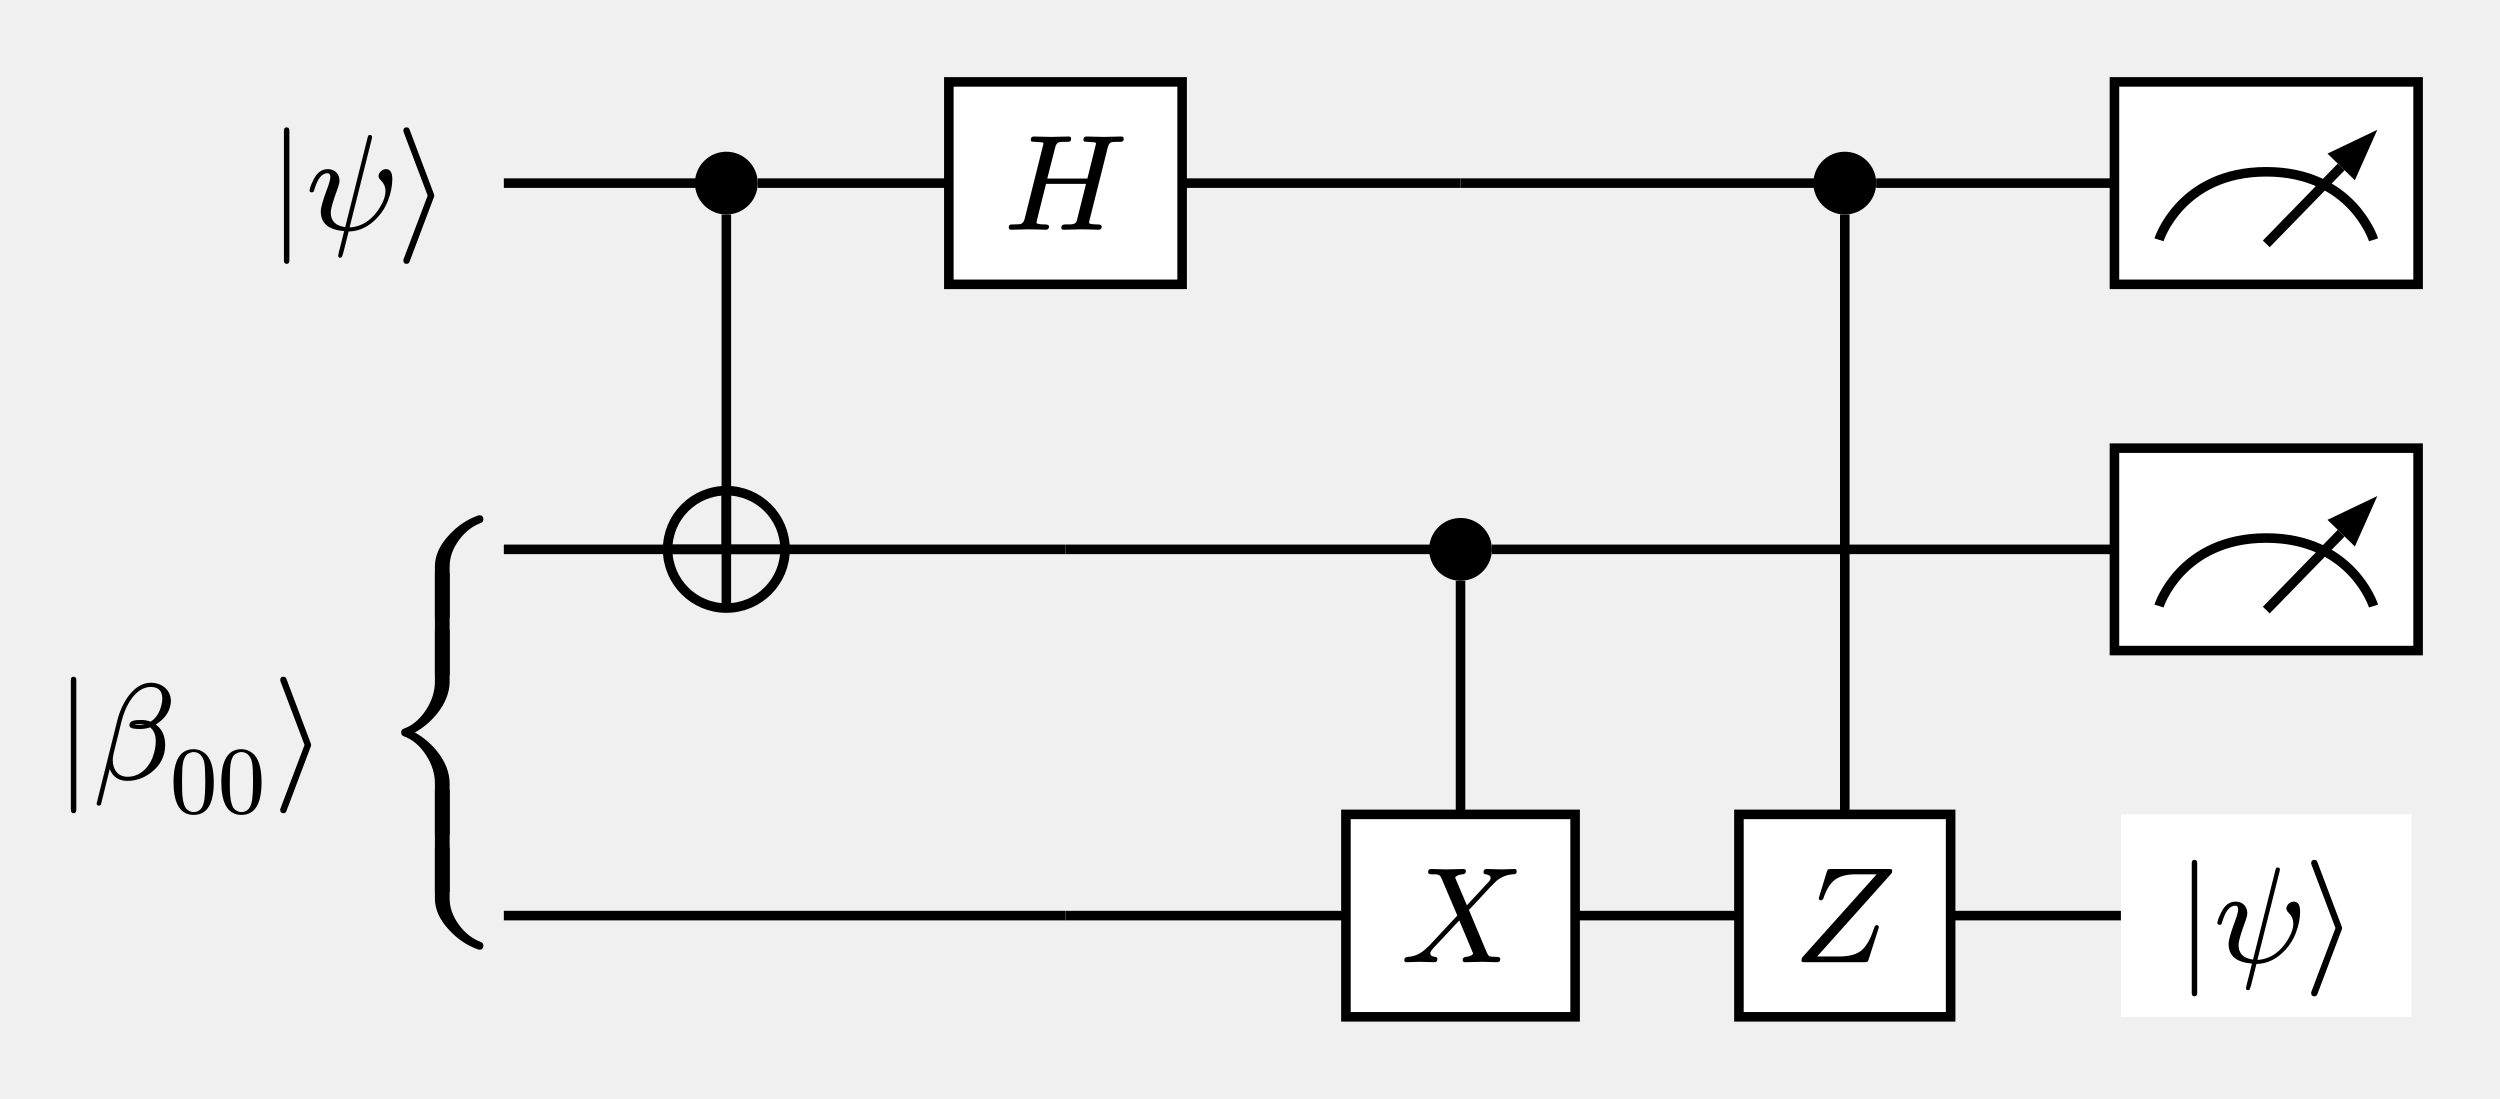
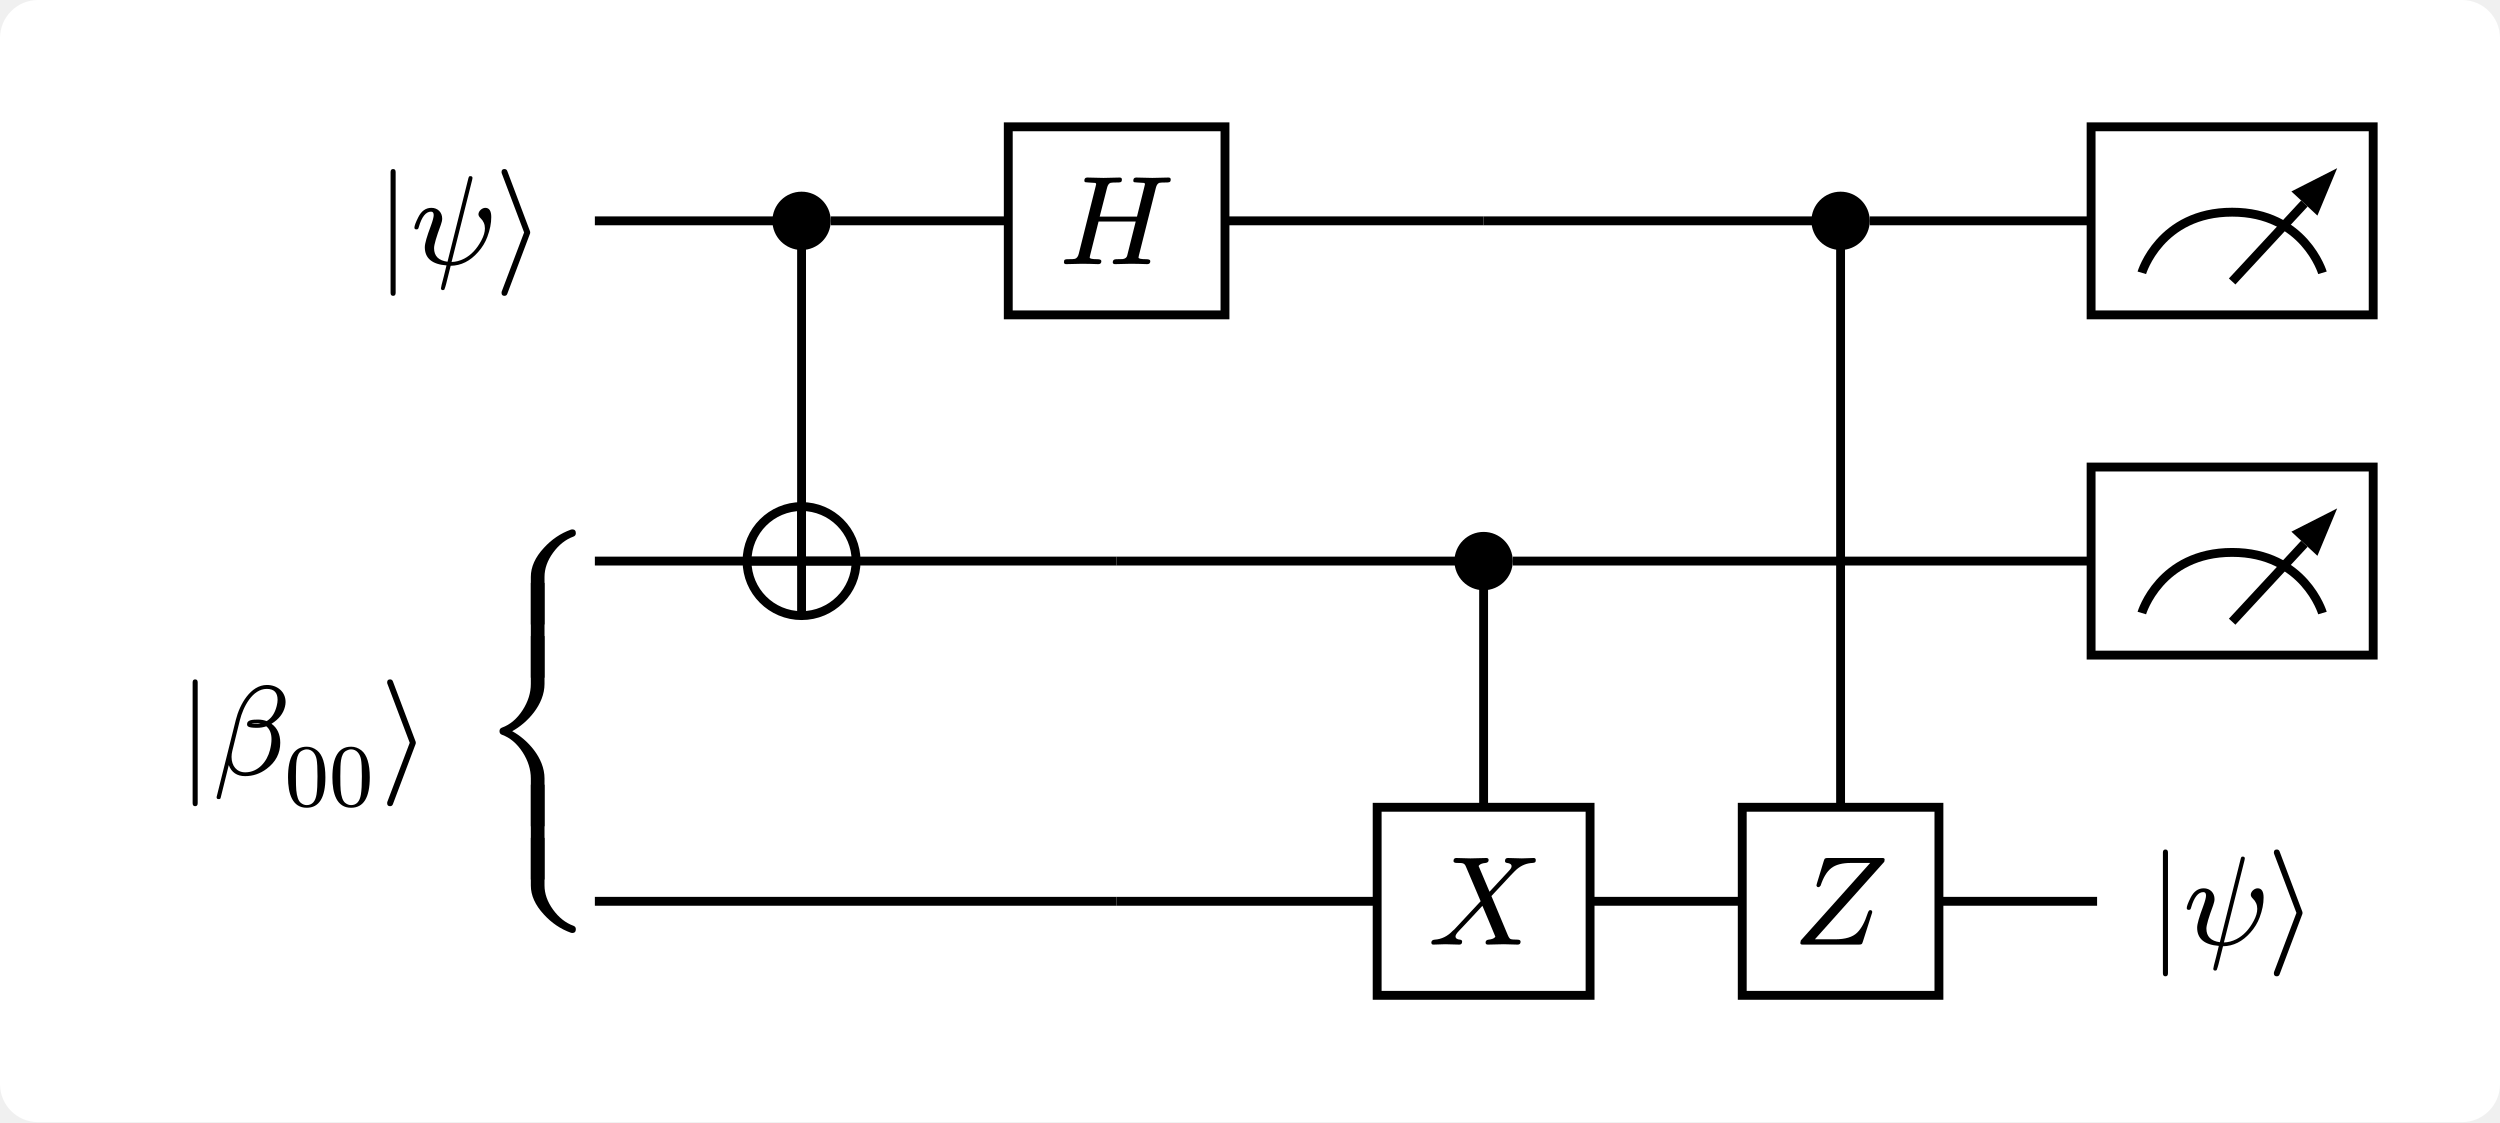
- <svg xmlns="http://www.w3.org/2000/svg" xmlns:xlink="http://www.w3.org/1999/xlink" version="1.1" width="183.145pt" height="80.49pt" viewBox="0 0 183.145 80.49">
-   <defs>
-     <path id="font_0_93" d="M.139-.25C.152-.25 .159-.242 .159-.226V.726C.159 .742 .152 .75 .139 .75 .126 .75 .119 .742 .119 .726V-.226C.119-.242 .126-.25 .139-.25Z" />
-     <path id="font_0_3373" d="M.534 .393C.534 .384 .539 .374 .55 .363 .573 .341 .585 .314 .585 .282 .585 .254 .576 .222 .557 .187 .522 .12 .476 .072 .421 .043 .388 .027 .355 .018 .322 .017L.484 .663C.486 .672 .487 .677 .487 .679 .487 .689 .482 .694 .471 .694 .466 .694 .463 .693 .46 .691 .456 .683 .454 .677 .453 .671L.29 .019C.219 .029 .184 .064 .184 .126 .184 .154 .202 .215 .237 .309 .244 .329 .248 .346 .248 .359 .248 .409 .213 .444 .163 .444 .118 .444 .084 .419 .059 .369 .039 .329 .029 .302 .029 .288 .029 .279 .034 .274 .045 .274 .058 .274 .06 .28 .064 .294 .087 .374 .119 .414 .16 .414 .174 .414 .181 .405 .181 .387 .181 .371 .174 .343 .159 .303 .127 .219 .111 .162 .111 .134 .111 .047 .168-.001 .282-.01 .274-.045 .267-.074 .261-.096 .246-.153 .238-.185 .238-.192 .241-.2 .242-.205 .255-.205L.265-.201C.271-.185 .276-.17 .279-.157L.315-.013C.397-.011 .469 .025 .531 .095 .564 .132 .588 .172 .604 .215 .625 .271 .635 .323 .635 .371 .635 .42 .619 .444 .588 .444 .562 .444 .534 .419 .534 .393Z" />
-     <path id="font_0_1701" d="M.278 .242C.279 .244 .279 .247 .279 .25 .279 .253 .279 .256 .278 .258L.098 .735C.094 .745 .087 .75 .076 .75 .061 .75 .053 .742 .053 .726 .053 .723 .053 .72 .054 .718L.231 .25 .054-.217C.053-.219 .053-.222 .053-.226 .053-.242 .061-.25 .076-.25 .087-.25 .094-.245 .098-.235L.278 .242Z" />
-     <path id="font_0_2671" d="M.881 .668C.881 .678 .875 .683 .863 .683L.736 .68 .609 .683C.593 .683 .586 .674 .586 .659 .586 .651 .589 .647 .594 .646 .604 .644 .612 .644 .617 .644 .648 .642 .665 .641 .67 .64 .675 .639 .678 .636 .678 .631 .677 .628 .676 .622 .674 .613L.615 .375H.321L.379 .602C.384 .623 .393 .636 .406 .641 .413 .643 .43 .644 .458 .644 .485 .644 .496 .644 .496 .668 .496 .678 .49 .683 .478 .683L.351 .68 .223 .683C.207 .683 .2 .674 .2 .659 .2 .651 .203 .647 .209 .646 .219 .644 .227 .644 .232 .644 .263 .642 .28 .641 .285 .64 .29 .639 .293 .636 .293 .631 .293 .629 .292 .623 .289 .613L.156 .082C.151 .06 .141 .047 .126 .042 .119 .04 .101 .039 .07 .039 .048 .039 .039 .037 .039 .015 .039 .005 .045 0 .057 0L.183 .003 .246 .002C.257 .002 .299 0 .31 0 .326 0 .334 .008 .334 .024 .334 .034 .323 .039 .302 .039 .262 .039 .242 .043 .242 .052 .242 .052 .243 .055 .245 .068L.312 .336H.605L.538 .068C.535 .053 .523 .043 .503 .04 .498 .039 .481 .039 .452 .039 .433 .039 .424 .031 .424 .015 .424 .005 .43 0 .442 0L.568 .003 .631 .002C.641 .002 .683 0 .696 0 .712 0 .72 .008 .72 .024 .72 .034 .709 .039 .688 .039 .647 .039 .627 .043 .627 .052 .627 .052 .628 .055 .63 .068L.764 .602C.769 .623 .778 .636 .791 .641 .797 .643 .814 .644 .843 .644 .869 .644 .881 .644 .881 .668Z" />
-     <path id="font_0_1260" d="M.723 0C.742 0 .752 .01 .752 .03 .752 .043 .746 .052 .733 .057 .671 .08 .617 .122 .572 .184 .527 .246 .505 .31 .505 .375V.75H.397V.375C.397 .296 .431 .22 .5 .146 .561 .079 .632 .031 .713 .002 .717 .001 .72 0 .723 0Z" />
-     <path id="font_0_5755" d="M.397 0H.505V.748H.397V0Z" />
-     <path id="font_0_1259" d="M.25 .75C.368 .814 .505 .959 .505 1.123V1.5H.397V1.123C.397 1.052 .376 .984 .333 .917 .288 .848 .234 .801 .169 .778 .156 .773 .15 .764 .15 .75 .15 .736 .156 .727 .169 .722 .234 .699 .288 .652 .333 .583 .376 .516 .397 .448 .397 .377V0H.505V.377C.505 .541 .368 .686 .25 .75Z" />
-     <path id="font_0_1258" d="M.733 .693C.746 .698 .752 .707 .752 .72 .752 .74 .742 .75 .723 .75 .72 .75 .717 .749 .713 .748 .632 .719 .561 .671 .5 .604 .431 .53 .397 .454 .397 .375V0H.505V.375C.505 .44 .527 .504 .572 .566 .617 .628 .671 .67 .733 .693Z" />
-     <path id="font_0_3351" d="M.427 .706C.298 .706 .212 .552 .182 .432L.03-.178C.03-.188 .035-.194 .044-.194H.049C.056-.194 .061-.19 .062-.184L.126 .074C.148 .016 .191-.013 .255-.013 .317-.013 .374 .007 .425 .045 .496 .098 .532 .167 .532 .25 .532 .316 .509 .366 .463 .4 .52 .435 .556 .48 .569 .534 .572 .547 .574 .559 .574 .571 .574 .654 .507 .706 .427 .706M.306 .398C.311 .401 .329 .403 .358 .403 .365 .403 .371 .402 .378 .401 .368 .398 .359 .397 .35 .397H.332C.321 .397 .312 .398 .306 .398M.148 .138C.148 .154 .15 .17 .154 .186L.213 .426C.24 .533 .312 .675 .426 .675 .483 .675 .511 .646 .511 .589 .511 .575 .509 .558 .504 .54 .49 .484 .464 .444 .425 .421 .403 .429 .381 .433 .359 .433 .315 .433 .27 .431 .27 .395 .27 .388 .273 .382 .278 .378 .287 .371 .31 .367 .349 .367 .374 .367 .399 .371 .422 .379 .449 .357 .463 .324 .463 .278 .463 .252 .459 .224 .451 .193 .428 .103 .36 .017 .256 .017 .188 .017 .148 .068 .148 .138Z" />
-     <path id="font_0_17" d="M.249-.022C.39-.022 .46 .092 .46 .32 .46 .473 .428 .575 .365 .625 .33 .652 .291 .666 .25 .666 .109 .666 .039 .551 .039 .32 .039 .136 .088-.022 .249-.022M.361 .524C.368 .489 .371 .425 .371 .332 .371 .24 .367 .172 .36 .128 .347 .048 .31 .008 .249 .008 .226 .008 .203 .016 .182 .034 .155 .056 .139 .104 .132 .176 .129 .2 .128 .252 .128 .332 .128 .419 .131 .48 .136 .513 .145 .568 .163 .603 .191 .618 .213 .63 .232 .636 .249 .636 .314 .636 .35 .583 .361 .524Z" />
-     <path id="font_0_2687" d="M.834 .683C.817 .683 .758 .68 .741 .68 .721 .68 .651 .683 .631 .683 .616 .683 .608 .675 .608 .659 .608 .65 .613 .645 .624 .644 .648 .641 .66 .632 .66 .618 .66 .608 .654 .597 .642 .585L.486 .417C.457 .484 .429 .552 .4 .62 .401 .622 .402 .624 .405 .626 .414 .636 .431 .642 .455 .644 .471 .646 .479 .653 .479 .667 .479 .677 .473 .683 .46 .683 .436 .683 .359 .68 .335 .68 .314 .68 .245 .683 .224 .683 .209 .683 .202 .675 .202 .659 .202 .649 .211 .644 .229 .644 .274 .644 .288 .644 .3 .615L.416 .342 .208 .119C.205 .116 .201 .112 .196 .109 .155 .066 .108 .042 .053 .039 .036 .038 .027 .029 .027 .014 .03 .005 .031 0 .044 0 .061 0 .12 .003 .137 .003 .158 .003 .227 0 .248 0 .263 0 .27 .008 .27 .024 .27 .033 .265 .038 .254 .039 .23 .041 .218 .05 .218 .065 .218 .075 .227 .089 .244 .107 .306 .173 .369 .239 .43 .306 .464 .225 .499 .145 .532 .063 .531 .061 .53 .059 .527 .056 .518 .047 .502 .042 .478 .039 .463 .037 .455 .029 .455 .016 .455 .005 .461 0 .474 0L.599 .003C.62 .003 .69 0 .708 0 .723 0 .731 .008 .731 .023 .731 .033 .724 .038 .709 .039 .678 .039 .658 .041 .651 .044 .644 .048 .636 .06 .628 .08L.501 .383C.569 .455 .62 .509 .653 .546 .677 .571 .693 .587 .702 .595 .739 .625 .78 .642 .825 .644 .846 .645 .851 .65 .851 .669 .848 .677 .847 .683 .834 .683Z" />
-     <path id="font_0_2689" d="M.72 .653C.722 .662 .723 .668 .723 .67 .723 .678 .718 .683 .707 .683H.277C.252 .683 .249 .68 .243 .66L.189 .483C.187 .477 .186 .472 .185 .467 .188 .458 .19 .453 .201 .453 .206 .453 .212 .457 .218 .465 .239 .53 .267 .576 .302 .603 .337 .63 .389 .644 .457 .644H.609L.062 .033 .058 .013C.058 .004 .064 0 .075 0H.516C.542 0 .545 .002 .551 .023L.621 .242C.622 .246 .625 .252 .625 .257 .625 .267 .619 .272 .608 .272 .601 .272 .594 .263 .588 .244 .566 .176 .539 .126 .506 .094 .471 .059 .413 .042 .333 .042H.173L.72 .653Z" />
+ <svg xmlns="http://www.w3.org/2000/svg" xmlns:xlink="http://www.w3.org/1999/xlink" class="typst-doc" viewBox="0 0 197.145 88.49" width="197.145" height="88.49">
+   <g>
+     <g transform="translate(-0 -0)">
+       <path class="typst-shape" fill="#ffffff" d="M 0.879 0.879 C 1.441 0.316 2.204 0 3 0 L 194.145 0 C 195.802 0 197.145 1.343 197.145 3 L 197.145 85.49 C 197.145 87.147 195.802 88.49 194.145 88.49 L 3 88.49 C 1.343 88.49 0 87.147 0 85.49 L 0 3 C 0 2.204 0.316 1.441 0.879 0.879 Z " />
+     </g>
+     <g transform="translate(46.91 10)">
+       <g class="typst-group">
+         <g>
+           <g transform="translate(16.3 7.415)">
+             <path class="typst-shape" fill="none" stroke="#000000" stroke-width="0.7" stroke-linecap="butt" stroke-linejoin="miter" stroke-miterlimit="4" d="M 0 0 L 0 26.83 " />
+           </g>
+           <g transform="translate(0 7.415)">
+             <path class="typst-shape" fill="none" stroke="#000000" stroke-width="0.7" stroke-linecap="butt" stroke-linejoin="miter" stroke-miterlimit="4" d="M 0 0 L 16.3 0 " />
+           </g>
+           <g transform="translate(18.6 7.415)">
+             <path class="typst-shape" fill="none" stroke="#000000" stroke-width="0.7" stroke-linecap="butt" stroke-linejoin="miter" stroke-miterlimit="4" d="M 0 0 L 22.545 0 " />
+           </g>
+           <g transform="translate(49.69 7.415)">
+             <path class="typst-shape" fill="none" stroke="#000000" stroke-width="0.7" stroke-linecap="butt" stroke-linejoin="miter" stroke-miterlimit="4" d="M 0 0 L 20.395 0 " />
+           </g>
+           <g transform="translate(98.235 7.415)">
+             <path class="typst-shape" fill="none" stroke="#000000" stroke-width="0.7" stroke-linecap="butt" stroke-linejoin="miter" stroke-miterlimit="4" d="M 0 0 L 0 53.66 " />
+           </g>
+           <g transform="translate(70.085 7.415)">
+             <path class="typst-shape" fill="none" stroke="#000000" stroke-width="0.7" stroke-linecap="butt" stroke-linejoin="miter" stroke-miterlimit="4" d="M 0 0 L 28.15 0 " />
+           </g>
+           <g transform="translate(100.535 7.415)">
+             <path class="typst-shape" fill="none" stroke="#000000" stroke-width="0.7" stroke-linecap="butt" stroke-linejoin="miter" stroke-miterlimit="4" d="M 0 0 L 28.578 0 " />
+           </g>
+           <g transform="translate(0 34.245)">
+             <path class="typst-shape" fill="none" stroke="#000000" stroke-width="0.7" stroke-linecap="butt" stroke-linejoin="miter" stroke-miterlimit="4" d="M 0 0 L 16.3 0 " />
+           </g>
+           <g transform="translate(16.3 34.245)">
+             <path class="typst-shape" fill="none" stroke="#000000" stroke-width="0.7" stroke-linecap="butt" stroke-linejoin="miter" stroke-miterlimit="4" d="M 0 0 L 24.845 0 " />
+           </g>
+           <g transform="translate(70.085 34.245)">
+             <path class="typst-shape" fill="none" stroke="#000000" stroke-width="0.7" stroke-linecap="butt" stroke-linejoin="miter" stroke-miterlimit="4" d="M 0 0 L 0 26.83 " />
+           </g>
+           <g transform="translate(41.145 34.245)">
+             <path class="typst-shape" fill="none" stroke="#000000" stroke-width="0.7" stroke-linecap="butt" stroke-linejoin="miter" stroke-miterlimit="4" d="M 0 0 L 28.94 0 " />
+           </g>
+           <g transform="translate(72.385 34.245)">
+             <path class="typst-shape" fill="none" stroke="#000000" stroke-width="0.7" stroke-linecap="butt" stroke-linejoin="miter" stroke-miterlimit="4" d="M 0 0 L 25.85 0 " />
+           </g>
+           <g transform="translate(98.235 34.245)">
+             <path class="typst-shape" fill="none" stroke="#000000" stroke-width="0.7" stroke-linecap="butt" stroke-linejoin="miter" stroke-miterlimit="4" d="M 0 0 L 30.878 0 " />
+           </g>
+           <g transform="translate(0 61.075)">
+             <path class="typst-shape" fill="none" stroke="#000000" stroke-width="0.7" stroke-linecap="butt" stroke-linejoin="miter" stroke-miterlimit="4" d="M 0 0 L 41.145 0 " />
+           </g>
+           <g transform="translate(41.145 61.075)">
+             <path class="typst-shape" fill="none" stroke="#000000" stroke-width="0.7" stroke-linecap="butt" stroke-linejoin="miter" stroke-miterlimit="4" d="M 0 0 L 28.94 0 " />
+           </g>
+           <g transform="translate(78.48 61.075)">
+             <path class="typst-shape" fill="none" stroke="#000000" stroke-width="0.7" stroke-linecap="butt" stroke-linejoin="miter" stroke-miterlimit="4" d="M 0 0 L 19.755 0 " />
+           </g>
+           <g transform="translate(105.99 61.075)">
+             <path class="typst-shape" fill="none" stroke="#000000" stroke-width="0.7" stroke-linecap="butt" stroke-linejoin="miter" stroke-miterlimit="4" d="M 0 0 L 23.122 0 " />
+           </g>
+           <g transform="translate(0 16.415)" />
+           <g transform="translate(-21.3 -0.0000000000000008881784)">
+             <g class="typst-group">
+               <g>
+                 <g transform="translate(4 4)" />
+                 <g transform="translate(4 3.33)" />
+                 <g transform="translate(4 3.33)" />
+                 <g transform="translate(4 10.83)">
+                   <g class="typst-text" transform="scale(0.01 -0.01)">
+                     <use xlink:href="#g0" x="0" fill="#000000" />
+                   </g>
+                 </g>
+                 <g transform="translate(6.78 3.89)" />
+                 <g transform="translate(6.78 10.83)">
+                   <g class="typst-text" transform="scale(0.01 -0.01)">
+                     <use xlink:href="#g1" x="0" fill="#000000" />
+                   </g>
+                 </g>
+                 <g transform="translate(13.41 3.33)" />
+                 <g transform="translate(13.41 10.83)">
+                   <g class="typst-text" transform="scale(0.01 -0.01)">
+                     <use xlink:href="#g2" x="0" fill="#000000" />
+                   </g>
+                 </g>
+                 <g transform="translate(17.3 10.83)" />
+               </g>
+             </g>
+           </g>
+           <g transform="translate(14 5.115)">
+             <path class="typst-shape" fill="#000000" d="M 0 2.3 C 0 1.031 1.031 0 2.3 0 C 3.569 0 4.6 1.031 4.6 2.3 C 4.6 3.569 3.569 4.6 2.3 4.6 C 1.031 4.6 0 3.569 0 2.3 " />
+           </g>
+           <g transform="translate(32.6 -0.0000000000000008881784)">
+             <path class="typst-shape" fill="#ffffff" stroke="#000000" stroke-width="0.7" stroke-linecap="butt" stroke-linejoin="miter" stroke-miterlimit="4" d="M 0 0 L 0 14.83 L 17.09 14.83 L 17.09 0 Z " />
+           </g>
+           <g transform="translate(36.6 4)" />
+           <g transform="translate(36.6 4)" />
+           <g transform="translate(36.6 10.83)">
+             <g class="typst-text" transform="scale(0.01 -0.01)">
+               <use xlink:href="#g3" x="0" fill="#000000" />
+             </g>
+           </g>
+           <g transform="translate(45.69 10.83)" />
+           <g transform="translate(95.935 5.115)">
+             <path class="typst-shape" fill="#000000" d="M 0 2.3 C 0 1.031 1.031 0 2.3 0 C 3.569 0 4.6 1.031 4.6 2.3 C 4.6 3.569 3.569 4.6 2.3 4.6 C 1.031 4.6 0 3.569 0 2.3 " />
+           </g>
+           <g transform="translate(117.99 -0.0000000000000008881784)">
+             <path class="typst-shape" fill="#ffffff" stroke="#000000" stroke-width="0.7" stroke-linecap="butt" stroke-linejoin="miter" stroke-miterlimit="4" d="M 0 0 L 0 14.83 L 22.245 14.83 L 22.245 0 Z " />
+           </g>
+           <g transform="translate(121.99 4)">
+             <path class="typst-shape" fill="none" stroke="#000000" stroke-width="0.7" stroke-linecap="butt" stroke-linejoin="miter" stroke-miterlimit="4" d="M 0 7.513 C 0 7.513 1.425 2.732 7.122 2.732 C 12.82 2.732 14.245 7.513 14.245 7.513 " />
+           </g>
+           <g transform="translate(129.1125 12.196)">
+             <path class="typst-shape" fill="none" stroke="#000000" stroke-width="0.7" stroke-linecap="butt" stroke-linejoin="miter" stroke-miterlimit="4" d="M 0 0 L 5.698 -6.147 " />
+           </g>
+           <g transform="translate(121.99 4)">
+             <path class="typst-shape" fill="#000000" d="M 15.404 -0.738 C 15.404 -0.738 11.794 1.097 11.794 1.097 C 11.794 1.097 13.847 3.001 13.847 3.001 C 13.847 3.001 15.404 -0.738 15.404 -0.738 Z " />
+           </g>
+           <g transform="translate(-36.91 34.245)">
+             <g class="typst-group">
+               <g>
+                 <g transform="translate(27.89 -2.5)" />
+                 <g transform="translate(27.89 -2.5)" />
+                 <g transform="translate(27.89 -2.5)" />
+                 <g transform="translate(27.89 21.83)" />
+                 <g transform="translate(27.89 29.33)">
+                   <g class="typst-text" transform="scale(0.01 -0.01)">
+                     <use xlink:href="#g4" x="0" fill="#000000" />
+                   </g>
+                 </g>
+                 <g transform="translate(27.89 17.6325)" />
+                 <g transform="translate(27.89 25.1125)">
+                   <g class="typst-text" transform="scale(0.01 -0.01)">
+                     <use xlink:href="#g5" x="0" fill="#000000" />
+                   </g>
+                 </g>
+                 <g transform="translate(27.89 5.915)" />
+                 <g transform="translate(27.89 20.915)">
+                   <g class="typst-text" transform="scale(0.01 -0.01)">
+                     <use xlink:href="#g6" x="0" fill="#000000" />
+                   </g>
+                 </g>
+                 <g transform="translate(27.89 1.7175)" />
+                 <g transform="translate(27.89 9.1975)">
+                   <g class="typst-text" transform="scale(0.01 -0.01)">
+                     <use xlink:href="#g5" x="0" fill="#000000" />
+                   </g>
+                 </g>
+                 <g transform="translate(27.89 -2.5)" />
+                 <g transform="translate(27.89 5)">
+                   <g class="typst-text" transform="scale(0.01 -0.01)">
+                     <use xlink:href="#g7" x="0" fill="#000000" />
+                   </g>
+                 </g>
+                 <g transform="translate(27.89 29.33)" />
+                 <g transform="translate(0 6)">
+                   <g class="typst-group">
+                     <g>
+                       <g transform="translate(4 4)" />
+                       <g transform="translate(4 3.33)" />
+                       <g transform="translate(4 3.33)" />
+                       <g transform="translate(4 10.83)">
+                         <g class="typst-text" transform="scale(0.01 -0.01)">
+                           <use xlink:href="#g0" x="0" fill="#000000" />
+                         </g>
+                       </g>
+                       <g transform="translate(6.78 3.77)">
+                         <g class="typst-group">
+                           <g>
+                             <g transform="translate(0 0)" />
+                             <g transform="translate(0 0)" />
+                             <g transform="translate(0 7.06)">
+                               <g class="typst-text" transform="scale(0.01 -0.01)">
+                                 <use xlink:href="#g8" x="0" fill="#000000" />
+                               </g>
+                             </g>
+                             <g transform="translate(5.66 4.868)" />
+                             <g transform="translate(5.66 4.868)" />
+                             <g transform="translate(5.66 9.53)">
+                               <g class="typst-text" transform="scale(0.007 -0.007)">
+                                 <use xlink:href="#g9" x="0" fill="#000000" />
+                               </g>
+                             </g>
+                             <g transform="translate(9.16 4.868)" />
+                             <g transform="translate(9.16 9.53)">
+                               <g class="typst-text" transform="scale(0.007 -0.007)">
+                                 <use xlink:href="#g9" x="0" fill="#000000" />
+                               </g>
+                             </g>
+                           </g>
+                         </g>
+                       </g>
+                       <g transform="translate(20 3.33)" />
+                       <g transform="translate(20 10.83)">
+                         <g class="typst-text" transform="scale(0.01 -0.01)">
+                           <use xlink:href="#g2" x="0" fill="#000000" />
+                         </g>
+                       </g>
+                       <g transform="translate(23.89 10.83)" />
+                     </g>
+                   </g>
+                 </g>
+               </g>
+             </g>
+           </g>
+           <g transform="translate(12 29.945)">
+             <path class="typst-shape" fill="none" stroke="#000000" stroke-width="0.7" stroke-linecap="butt" stroke-linejoin="miter" stroke-miterlimit="4" d="M 0 4.3 C 0 1.927 1.927 0 4.3 0 C 6.673 0 8.6 1.927 8.6 4.3 C 8.6 6.673 6.673 8.6 4.3 8.6 C 1.927 8.6 0 6.673 0 4.3 " />
+           </g>
+           <g transform="translate(16.3 38.545)">
+             <path class="typst-shape" fill="none" stroke="#000000" stroke-width="0.7" stroke-linecap="butt" stroke-linejoin="miter" stroke-miterlimit="4" d="M 0 0 L 0 -8.6 " />
+           </g>
+           <g transform="translate(12 34.245)">
+             <path class="typst-shape" fill="none" stroke="#000000" stroke-width="0.7" stroke-linecap="butt" stroke-linejoin="miter" stroke-miterlimit="4" d="M 0 0 L 8.6 0 " />
+           </g>
+           <g transform="translate(67.785 31.945)">
+             <path class="typst-shape" fill="#000000" d="M 0 2.3 C 0 1.031 1.031 0 2.3 0 C 3.569 0 4.6 1.031 4.6 2.3 C 4.6 3.569 3.569 4.6 2.3 4.6 C 1.031 4.6 0 3.569 0 2.3 " />
+           </g>
+           <g transform="translate(117.99 26.83)">
+             <path class="typst-shape" fill="#ffffff" stroke="#000000" stroke-width="0.7" stroke-linecap="butt" stroke-linejoin="miter" stroke-miterlimit="4" d="M 0 0 L 0 14.83 L 22.245 14.83 L 22.245 0 Z " />
+           </g>
+           <g transform="translate(121.99 30.83)">
+             <path class="typst-shape" fill="none" stroke="#000000" stroke-width="0.7" stroke-linecap="butt" stroke-linejoin="miter" stroke-miterlimit="4" d="M 0 7.513 C 0 7.513 1.425 2.732 7.122 2.732 C 12.82 2.732 14.245 7.513 14.245 7.513 " />
+           </g>
+           <g transform="translate(129.1125 39.026)">
+             <path class="typst-shape" fill="none" stroke="#000000" stroke-width="0.7" stroke-linecap="butt" stroke-linejoin="miter" stroke-miterlimit="4" d="M 0 0 L 5.698 -6.147 " />
+           </g>
+           <g transform="translate(121.99 30.83)">
+             <path class="typst-shape" fill="#000000" d="M 15.404 -0.738 C 15.404 -0.738 11.794 1.097 11.794 1.097 C 11.794 1.097 13.847 3.001 13.847 3.001 C 13.847 3.001 15.404 -0.738 15.404 -0.738 Z " />
+           </g>
+           <g transform="translate(61.69 53.66)">
+             <path class="typst-shape" fill="#ffffff" stroke="#000000" stroke-width="0.7" stroke-linecap="butt" stroke-linejoin="miter" stroke-miterlimit="4" d="M 0 0 L 0 14.83 L 16.79 14.83 L 16.79 0 Z " />
+           </g>
+           <g transform="translate(65.69 57.66)" />
+           <g transform="translate(65.69 57.66)" />
+           <g transform="translate(65.69 64.49)">
+             <g class="typst-text" transform="scale(0.01 -0.01)">
+               <use xlink:href="#g10" x="0" fill="#000000" />
+             </g>
+           </g>
+           <g transform="translate(74.48 64.49)" />
+           <g transform="translate(90.48 53.66)">
+             <path class="typst-shape" fill="#ffffff" stroke="#000000" stroke-width="0.7" stroke-linecap="butt" stroke-linejoin="miter" stroke-miterlimit="4" d="M 0 0 L 0 14.83 L 15.51 14.83 L 15.51 0 Z " />
+           </g>
+           <g transform="translate(94.48 57.66)" />
+           <g transform="translate(94.48 57.66)" />
+           <g transform="translate(94.48 64.49)">
+             <g class="typst-text" transform="scale(0.01 -0.01)">
+               <use xlink:href="#g11" x="0" fill="#000000" />
+             </g>
+           </g>
+           <g transform="translate(101.99 64.49)" />
+           <g transform="translate(118.4625 53.66)">
+             <g class="typst-group">
+               <g>
+                 <g transform="translate(-0 -0)">
+                   <path class="typst-shape" fill="#ffffff" d="M 0 0 L 0 14.83 L 21.3 14.83 L 21.3 0 Z " />
+                 </g>
+                 <g transform="translate(4 4)" />
+                 <g transform="translate(4 3.33)" />
+                 <g transform="translate(4 3.33)" />
+                 <g transform="translate(4 10.83)">
+                   <g class="typst-text" transform="scale(0.01 -0.01)">
+                     <use xlink:href="#g0" x="0" fill="#000000" />
+                   </g>
+                 </g>
+                 <g transform="translate(6.78 3.89)" />
+                 <g transform="translate(6.78 10.83)">
+                   <g class="typst-text" transform="scale(0.01 -0.01)">
+                     <use xlink:href="#g1" x="0" fill="#000000" />
+                   </g>
+                 </g>
+                 <g transform="translate(13.41 3.33)" />
+                 <g transform="translate(13.41 10.83)">
+                   <g class="typst-text" transform="scale(0.01 -0.01)">
+                     <use xlink:href="#g2" x="0" fill="#000000" />
+                   </g>
+                 </g>
+                 <g transform="translate(17.3 10.83)" />
+               </g>
+             </g>
+           </g>
+         </g>
+       </g>
+     </g>
+     <g transform="translate(0 0)" />
+   </g>
+   <defs id="glyph">
+     <symbol id="g0" overflow="visible">
+       <path d="M 139 -250 C 152.333 -250 159 -242 159 -226 L 159 726 C 159 742 152.333 750 139 750 C 125.667 750 119 742 119 726 L 119 -226 C 119 -242 125.667 -250 139 -250 Z " />
+     </symbol>
+     <symbol id="g1" overflow="visible">
+       <path d="M 534 393 C 534 383.667 539.333 373.667 550 363 C 573.333 341 585 314 585 282 C 585 253.333 575.667 221.667 557 187 C 521.667 119.667 476.333 71.667 421 43 C 387.667 26.333 354.667 17.667 322 17 L 484 663 C 486 671.667 487 677 487 679 C 487 689 481.667 694 471 694 C 466.333 694 462.667 693 460 691 C 456 683 453.667 676.333 453 671 L 290 19 C 219.333 28.333 184 64 184 126 C 184 153.333 201.667 214.333 237 309 C 244.333 329 248 345.667 248 359 C 248 408.575 212.909 444 163 444 C 118.333 444 83.667 419 59 369 C 39 329 29 302 29 288 C 29 278.667 34.333 274 45 274 C 58.39 274 59.966 279.882 64 294 C 87.333 374 119.333 414 160 414 C 174 414 181 405 181 387 C 181 371 173.667 343 159 303 C 127 218.333 111 162 111 134 C 111 46.667 168 -1.333 282 -10 C 274 -45.333 267 -74 261 -96 C 245.667 -152.667 238 -184.667 238 -192 C 240.707 -200.121 241.87 -205 255 -205 L 265 -201 C 271 -185 275.667 -170.333 279 -157 L 315 -13 C 397 -11.667 469 24.333 531 95 C 563.667 131.667 588 171.667 604 215 C 624.667 270.333 635 322.333 635 371 C 635 419.667 619.333 444 588 444 C 562.259 444 534 418.521 534 393 Z " />
+     </symbol>
+     <symbol id="g2" overflow="visible">
+       <path d="M 278 242 C 278.667 244 279 246.667 279 250 C 279 253.333 278.667 256 278 258 L 98 735 C 94 745 86.667 750 76 750 C 60.667 750 53 742 53 726 C 53 722.667 53.333 720 54 718 L 231 250 L 54 -217 C 53.333 -219 53 -222 53 -226 C 53 -242 60.667 -250 76 -250 C 86.667 -250 94 -245 98 -235 Z " />
+     </symbol>
+     <symbol id="g3" overflow="visible">
+       <path d="M 881 668 C 881 678 875 683 863 683 L 736 680 L 609 683 C 593.014 683 586 673.906 586 659 C 586 651.667 588.667 647.333 594 646 C 604 644.667 611.667 644 617 644 C 647.667 642.667 665.5 641.5 670.5 640.5 C 675.5 639.5 678 636.333 678 631 C 677.333 628.333 676 622.333 674 613 L 615 375 L 321 375 L 379 602 C 384.333 623.333 393.333 636.333 406 641 C 412.667 643 430 644 458 644 C 484.812 644 496 643.918 496 668 C 496 678 490 683 478 683 L 351 680 L 223 683 C 207.014 683 200 673.906 200 659 C 200 651.667 203 647.333 209 646 C 219 644.667 226.667 644 232 644 C 262.667 642.667 280.5 641.5 285.5 640.5 C 290.5 639.5 293 636.333 293 631 C 293 629 291.667 623 289 613 L 156 82 C 150.667 60 140.667 46.667 126 42 C 119.333 40 100.667 39 70 39 C 47.819 39 39 36.956 39 15 C 39 5 45 0 57 0 L 183 3 L 246 2 C 256.654 2 299.017 0 310 0 C 326.385 0 334 8.338 334 24 C 334 34 323.333 39 302 39 C 262 39 242 43.333 242 52 C 242 52 243 54.667 245 68 L 312 336 L 605 336 L 538 68 C 534.667 52.667 523 43.333 503 40 C 498.333 39.333 481.333 39 452 39 C 433.333 39 424 31 424 15 C 424 5 430 0 442 0 L 568 3 L 631 2 C 641.508 2 683.339 0 696 0 C 712.385 0 720 8.338 720 24 C 720 34 709.333 39 688 39 C 647.333 39 627 43.333 627 52 C 627 52 628 54.667 630 68 L 764 602 C 769.333 623.333 778.333 636.333 791 641 C 797 643 814.333 644 843 644 C 868.95 644 881 644.295 881 668 Z " />
+     </symbol>
+     <symbol id="g4" overflow="visible">
+       <path d="M 723 0 C 742.333 0 752 10 752 30 C 752 43.333 745.667 52.333 733 57 C 671 79.667 617.5 122 572.5 184 C 527.5 246 505 309.667 505 375 L 505 750 L 397 750 L 397 375 C 397 296.333 431.333 220 500 146 C 560.667 79.333 631.667 31.333 713 2 C 717 0.667 720.333 0 723 0 Z " />
+     </symbol>
+     <symbol id="g5" overflow="visible">
+       <path d="M 397 0 L 505 0 L 505 748 L 397 748 Z " />
+     </symbol>
+     <symbol id="g6" overflow="visible">
+       <path d="M 250 750 C 368.32 814.23 505 959.069 505 1123 L 505 1500 L 397 1500 L 397 1123 C 397 1052.333 375.667 983.667 333 917 C 288.333 847.667 233.667 801.333 169 778 C 156.333 773.333 150 764 150 750 C 150 736 156.333 726.667 169 722 C 233.667 698.667 288.333 652.333 333 583 C 375.667 516.333 397 447.667 397 377 L 397 0 L 505 0 L 505 377 C 505 541.109 368.497 685.673 250 750 Z " />
+     </symbol>
+     <symbol id="g7" overflow="visible">
+       <path d="M 733 693 C 745.667 697.667 752 706.667 752 720 C 752 740 742.333 750 723 750 C 720.333 750 717 749.333 713 748 C 631.667 718.667 560.667 670.667 500 604 C 431.333 530 397 453.667 397 375 L 397 0 L 505 0 L 505 375 C 505 440.333 527.5 504 572.5 566 C 617.5 628 671 670.333 733 693 Z " />
+     </symbol>
+     <symbol id="g8" overflow="visible">
+       <path d="M 427 706 C 297.662 706 212.165 552.659 182 432 L 30 -178 C 30 -188.667 34.667 -194 44 -194 L 49 -194 C 56.333 -194 60.667 -190.667 62 -184 L 126 74 C 148 16 191 -13 255 -13 C 317 -13 373.667 6.333 425 45 C 496.333 98.333 532 166.667 532 250 C 532 316.667 509 366.667 463 400 C 520.333 435.333 555.667 480 569 534 C 572.333 547.333 574 559.667 574 571 C 574 654.175 506.974 706 427 706 Z M 306 399 C 311.333 401.667 328.667 403 358 403 C 364.667 403 371.333 402.333 378 401 C 368 399 358.667 398 350 398 L 332 398 C 320.667 398 312 398.333 306 399 Z M 148 138 C 148 154 150 170 154 186 L 213 426 C 239.612 533.607 312.396 675 426 675 C 482.667 675 511 646.333 511 589 C 511 575 508.667 558.667 504 540 C 490 484 463.667 444.333 425 421 C 403 429 381 433 359 433 C 314.988 433 270 431.651 270 396 C 270 388.667 272.667 383 278 379 C 286.667 371.667 310.333 368 349 368 C 374.333 368 398.667 372 422 380 C 449.333 358 463 324 463 278 C 463 252.667 459 224.333 451 193 C 428.154 102.818 359.572 17 256 17 C 187.876 17 148 68.299 148 138 Z " />
+     </symbol>
+     <symbol id="g9" overflow="visible">
+       <path d="M 249 -22 C 389.667 -22 460 92 460 320 C 460 473.333 428.333 575 365 625 C 329.667 652.333 291.333 666 250 666 C 109.333 666 39 550.667 39 320 C 39 136.388 87.78 -22 249 -22 Z M 361 524 C 367.667 489.333 371 425.333 371 332 C 371 240 367.333 172 360 128 C 347.333 48 310.333 8 249 8 C 225.667 8 203.333 16.667 182 34 C 155.333 56.667 138.667 104 132 176 C 129.333 200.667 128 252.667 128 332 C 128 419.333 130.667 479.667 136 513 C 144.667 567.667 163 602.667 191 618 C 213 630 232.333 636 249 636 C 313.546 636 349.978 582.782 361 524 Z " />
+     </symbol>
+     <symbol id="g10" overflow="visible">
+       <path d="M 834 683 C 816.703 683 758.491 680 741 680 C 721.034 680 650.987 683 631 683 C 615.667 683 608 675 608 659 C 608 650.333 613.333 645.333 624 644 C 648 641.333 660 632.667 660 618 C 660 608.667 654 597.667 642 585 L 486 417 C 457.355 484.688 428.541 552.208 400 620 C 400.667 622 402.333 624 405 626 C 414.333 636 431 642 455 644 C 471 646 479 653.667 479 667 C 479 677.667 472.667 683 460 683 C 436.352 683 358.67 680 335 680 C 314.337 680 244.854 683 224 683 C 209.333 683 202 675 202 659 C 202 649 211 644 229 644 C 273.619 644 288.06 644.186 300 615 L 416 342 L 208 119 C 204.667 115.667 200.667 112.333 196 109 C 155.333 65.667 107.667 42.333 53 39 C 35.667 37.667 27 29.333 27 14 C 29.855 5.434 30.851 -0 44 -0 C 61.297 -0 119.509 3 137 3 C 157.663 3 227.146 -0 248 -0 C 262.667 -0 270 8 270 24 C 270 32.667 264.667 37.667 254 39 C 230 41 218 49.667 218 65 C 218 75 226.667 89 244 107 C 306.45 172.884 368.618 239.048 430 306 C 463.879 224.879 498.686 144.686 532 63 C 531.333 61 529.667 58.667 527 56 C 518.333 47.333 502 41.667 478 39 C 462.666 37 455 29.333 455 16 C 455 5.333 461.333 -0 474 -0 L 599 3 C 619.856 3 690.442 -0 708 -0 C 723.333 -0 731 7.667 731 23 C 731 33 723.667 38.333 709 39 C 677.667 39 658.333 40.833 651 44.5 C 643.667 48.167 636 60 628 80 L 501 383 C 569 455 619.667 509.333 653 546 C 677 571.333 693.333 587.667 702 595 C 738.667 625.667 779.667 642 825 644 C 845.552 645.082 851 650.021 851 669 C 848.144 677.566 847.149 683 834 683 Z " />
+     </symbol>
+     <symbol id="g11" overflow="visible">
+       <path d="M 720 653 C 722 662.333 723 668 723 670 C 723 678.667 717.667 683 707 683 L 277 683 C 252.234 683 249.339 680.284 243 660 L 189 483 C 187 477.667 185.667 472.333 185 467 C 187.819 458.544 189.759 453 201 453 C 206.333 453 212 457 218 465 C 239.333 530.333 267.5 576.5 302.5 603.5 C 337.5 630.5 389 644 457 644 L 609 644 L 62 33 L 58 13 C 58 4.333 63.667 0 75 0 L 516 0 C 541.683 0 544.538 2.322 551 23 L 621 242 C 622.491 246.1 625 252.628 625 257 C 625 267 619.333 272 608 272 C 600.667 272 594 262.667 588 244 C 566 176 538.667 126 506 94 C 470.667 59.333 413 42 333 42 L 173 42 Z " />
+     </symbol>
  </defs>
-   <path transform="matrix(1,0,0,1,30.91,0)" stroke-width=".7" stroke-linecap="butt" stroke-miterlimit="4" stroke-linejoin="miter" fill="none" stroke="#000000" d="M22.3 15.715V40.245" />
-   <path transform="matrix(1,0,0,1,30.91,0)" stroke-width=".7" stroke-linecap="butt" stroke-miterlimit="4" stroke-linejoin="miter" fill="none" stroke="#000000" d="M6 13.415H22.3" />
-   <path transform="matrix(1,0,0,1,30.91,0)" stroke-width=".7" stroke-linecap="butt" stroke-miterlimit="4" stroke-linejoin="miter" fill="none" stroke="#000000" d="M24.6 13.415H47.145" />
-   <path transform="matrix(1,0,0,1,30.91,0)" stroke-width=".7" stroke-linecap="butt" stroke-miterlimit="4" stroke-linejoin="miter" fill="none" stroke="#000000" d="M55.69 13.415H76.085" />
-   <path transform="matrix(1,0,0,1,30.91,0)" stroke-width=".7" stroke-linecap="butt" stroke-miterlimit="4" stroke-linejoin="miter" fill="none" stroke="#000000" d="M104.235 15.715V67.075" />
-   <path transform="matrix(1,0,0,1,30.91,0)" stroke-width=".7" stroke-linecap="butt" stroke-miterlimit="4" stroke-linejoin="miter" fill="none" stroke="#000000" d="M76.085 13.415H104.235" />
-   <path transform="matrix(1,0,0,1,30.91,0)" stroke-width=".7" stroke-linecap="butt" stroke-miterlimit="4" stroke-linejoin="miter" fill="none" stroke="#000000" d="M106.535 13.415H135.113" />
-   <path transform="matrix(1,0,0,1,30.91,0)" stroke-width=".7" stroke-linecap="butt" stroke-miterlimit="4" stroke-linejoin="miter" fill="none" stroke="#000000" d="M6 40.245H22.3" />
-   <path transform="matrix(1,0,0,1,30.91,0)" stroke-width=".7" stroke-linecap="butt" stroke-miterlimit="4" stroke-linejoin="miter" fill="none" stroke="#000000" d="M22.3 40.245H47.145" />
-   <path transform="matrix(1,0,0,1,30.91,0)" stroke-width=".7" stroke-linecap="butt" stroke-miterlimit="4" stroke-linejoin="miter" fill="none" stroke="#000000" d="M76.085 42.545V67.075" />
-   <path transform="matrix(1,0,0,1,30.91,0)" stroke-width=".7" stroke-linecap="butt" stroke-miterlimit="4" stroke-linejoin="miter" fill="none" stroke="#000000" d="M47.145 40.245H76.085" />
-   <path transform="matrix(1,0,0,1,30.91,0)" stroke-width=".7" stroke-linecap="butt" stroke-miterlimit="4" stroke-linejoin="miter" fill="none" stroke="#000000" d="M78.385 40.245H104.235" />
-   <path transform="matrix(1,0,0,1,30.91,0)" stroke-width=".7" stroke-linecap="butt" stroke-miterlimit="4" stroke-linejoin="miter" fill="none" stroke="#000000" d="M104.235 40.245H135.113" />
-   <path transform="matrix(1,0,0,1,30.91,0)" stroke-width=".7" stroke-linecap="butt" stroke-miterlimit="4" stroke-linejoin="miter" fill="none" stroke="#000000" d="M6 67.075H47.145" />
-   <path transform="matrix(1,0,0,1,30.91,0)" stroke-width=".7" stroke-linecap="butt" stroke-miterlimit="4" stroke-linejoin="miter" fill="none" stroke="#000000" d="M47.145 67.075H76.085" />
-   <path transform="matrix(1,0,0,1,30.91,0)" stroke-width=".7" stroke-linecap="butt" stroke-miterlimit="4" stroke-linejoin="miter" fill="none" stroke="#000000" d="M84.48 67.075H104.235" />
-   <path transform="matrix(1,0,0,1,30.91,0)" stroke-width=".7" stroke-linecap="butt" stroke-miterlimit="4" stroke-linejoin="miter" fill="none" stroke="#000000" d="M111.99 67.075H135.113" />
-   <use data-text="|" xlink:href="#font_0_93" transform="matrix(10,0,0,-10,19.61,16.83)" />
-   <use data-text="𝜓" xlink:href="#font_0_3373" transform="matrix(10,0,0,-10,22.39,16.83)" />
-   <use data-text="⟩" xlink:href="#font_0_1701" transform="matrix(10,0,0,-10,29.02,16.83)" />
-   <path transform="matrix(1,0,0,1,30.91,0)" d="M20 13.415C20 12.146 21.031 11.115 22.3 11.115 23.569 11.115 24.6 12.146 24.6 13.415 24.6 14.684 23.569 15.715 22.3 15.715 21.031 15.715 20 14.684 20 13.415" />
-   <path transform="matrix(1,0,0,1,30.91,0)" d="M38.6 6H55.69V20.83H38.6Z" fill="#ffffff" />
-   <path transform="matrix(1,0,0,1,30.91,0)" stroke-width=".7" stroke-linecap="butt" stroke-miterlimit="4" stroke-linejoin="miter" fill="none" stroke="#000000" d="M38.6 6H55.69V20.83H38.6Z" />
-   <use data-text="𝐻" xlink:href="#font_0_2671" transform="matrix(10,0,0,-10,73.51,16.83)" />
-   <path transform="matrix(1,0,0,1,30.91,0)" d="M101.935 13.415C101.935 12.146 102.966 11.115 104.235 11.115 105.504 11.115 106.535 12.146 106.535 13.415 106.535 14.684 105.504 15.715 104.235 15.715 102.966 15.715 101.935 14.684 101.935 13.415" />
-   <path transform="matrix(1,0,0,1,30.91,0)" d="M123.99 6H146.235V20.83H123.99Z" fill="#ffffff" />
-   <path transform="matrix(1,0,0,1,30.91,0)" stroke-width=".7" stroke-linecap="butt" stroke-miterlimit="4" stroke-linejoin="miter" fill="none" stroke="#000000" d="M123.99 6H146.235V20.83H123.99Z" />
-   <path transform="matrix(1,0,0,1,30.91,0)" stroke-width=".7" stroke-linecap="butt" stroke-miterlimit="4" stroke-linejoin="miter" fill="none" stroke="#000000" d="M127.253 17.567C127.253 17.567 128.825 12.585 135.113 12.585 141.4 12.585 142.972 17.567 142.972 17.567" />
-   <path transform="matrix(1,0,0,1,30.91,0)" stroke-width=".7" stroke-linecap="butt" stroke-miterlimit="4" stroke-linejoin="miter" fill="none" stroke="#000000" d="M135.113 17.864 140.6 12.229" />
-   <path transform="matrix(1,0,0,1,30.91,0)" d="M143.25 9.506 139.596 11.252 141.603 13.205 143.25 9.506Z" />
-   <use data-text="⎩" xlink:href="#font_0_1260" transform="matrix(10,0,0,-10,27.89,69.575)" />
-   <use data-text="{" xlink:href="#font_0_5755" transform="matrix(10,0,0,-10,27.89,65.3575)" />
-   <use data-text="⎨" xlink:href="#font_0_1259" transform="matrix(10,0,0,-10,27.89,61.16)" />
-   <use data-text="{" xlink:href="#font_0_5755" transform="matrix(10,0,0,-10,27.89,49.4425)" />
-   <use data-text="⎧" xlink:href="#font_0_1258" transform="matrix(10,0,0,-10,27.89,45.245)" />
-   <use data-text="|" xlink:href="#font_0_93" transform="matrix(10,0,0,-10,4,57.075)" />
-   <use data-text="𝛽" xlink:href="#font_0_3351" transform="matrix(10,0,0,-10,6.78,57.075)" />
-   <use data-text="0" xlink:href="#font_0_17" transform="matrix(7,0,0,-7,12.44,59.545)" />
-   <use data-text="0" xlink:href="#font_0_17" transform="matrix(7,0,0,-7,15.94,59.545)" />
-   <use data-text="⟩" xlink:href="#font_0_1701" transform="matrix(10,0,0,-10,20,57.075)" />
-   <path transform="matrix(1,0,0,1,30.91,0)" stroke-width=".7" stroke-linecap="butt" stroke-miterlimit="4" stroke-linejoin="miter" fill="none" stroke="#000000" d="M18 40.245C18 37.872 19.927 35.945 22.3 35.945 24.673 35.945 26.6 37.872 26.6 40.245 26.6 42.618 24.673 44.545 22.3 44.545 19.927 44.545 18 42.618 18 40.245" />
-   <path transform="matrix(1,0,0,1,30.91,0)" stroke-width=".7" stroke-linecap="butt" stroke-miterlimit="4" stroke-linejoin="miter" fill="none" stroke="#000000" d="M22.3 44.545V35.945" />
-   <path transform="matrix(1,0,0,1,30.91,0)" stroke-width=".7" stroke-linecap="butt" stroke-miterlimit="4" stroke-linejoin="miter" fill="none" stroke="#000000" d="M18 40.245H26.6" />
-   <path transform="matrix(1,0,0,1,30.91,0)" d="M73.785 40.245C73.785 38.976 74.816 37.945 76.085 37.945 77.354 37.945 78.385 38.976 78.385 40.245 78.385 41.514 77.354 42.545 76.085 42.545 74.816 42.545 73.785 41.514 73.785 40.245" />
-   <path transform="matrix(1,0,0,1,30.91,0)" d="M123.99 32.83H146.235V47.66H123.99Z" fill="#ffffff" />
-   <path transform="matrix(1,0,0,1,30.91,0)" stroke-width=".7" stroke-linecap="butt" stroke-miterlimit="4" stroke-linejoin="miter" fill="none" stroke="#000000" d="M123.99 32.83H146.235V47.66H123.99Z" />
-   <path transform="matrix(1,0,0,1,30.91,0)" stroke-width=".7" stroke-linecap="butt" stroke-miterlimit="4" stroke-linejoin="miter" fill="none" stroke="#000000" d="M127.253 44.397C127.253 44.397 128.825 39.415 135.113 39.415 141.4 39.415 142.972 44.397 142.972 44.397" />
-   <path transform="matrix(1,0,0,1,30.91,0)" stroke-width=".7" stroke-linecap="butt" stroke-miterlimit="4" stroke-linejoin="miter" fill="none" stroke="#000000" d="M135.113 44.694 140.6 39.059" />
-   <path transform="matrix(1,0,0,1,30.91,0)" d="M143.25 36.336 139.596 38.082 141.603 40.035 143.25 36.336Z" />
-   <path transform="matrix(1,0,0,1,30.91,0)" d="M67.69 59.66H84.48V74.49H67.69Z" fill="#ffffff" />
-   <path transform="matrix(1,0,0,1,30.91,0)" stroke-width=".7" stroke-linecap="butt" stroke-miterlimit="4" stroke-linejoin="miter" fill="none" stroke="#000000" d="M67.69 59.66H84.48V74.49H67.69Z" />
-   <use data-text="𝑋" xlink:href="#font_0_2687" transform="matrix(10,0,0,-10,102.6,70.49)" />
-   <path transform="matrix(1,0,0,1,30.91,0)" d="M96.48 59.66H111.99V74.49H96.48Z" fill="#ffffff" />
-   <path transform="matrix(1,0,0,1,30.91,0)" stroke-width=".7" stroke-linecap="butt" stroke-miterlimit="4" stroke-linejoin="miter" fill="none" stroke="#000000" d="M96.48 59.66H111.99V74.49H96.48Z" />
-   <use data-text="𝑍" xlink:href="#font_0_2689" transform="matrix(10,0,0,-10,131.39,70.49)" />
-   <path transform="matrix(1,0,0,1,30.91,0)" d="M124.463 59.66H145.762V74.49H124.463Z" fill="#ffffff" />
-   <use data-text="|" xlink:href="#font_0_93" transform="matrix(10,0,0,-10,159.3725,70.49)" />
-   <use data-text="𝜓" xlink:href="#font_0_3373" transform="matrix(10,0,0,-10,162.1525,70.49)" />
-   <use data-text="⟩" xlink:href="#font_0_1701" transform="matrix(10,0,0,-10,168.7825,70.49)" />
+   <defs id="clip-path" />
</svg>
